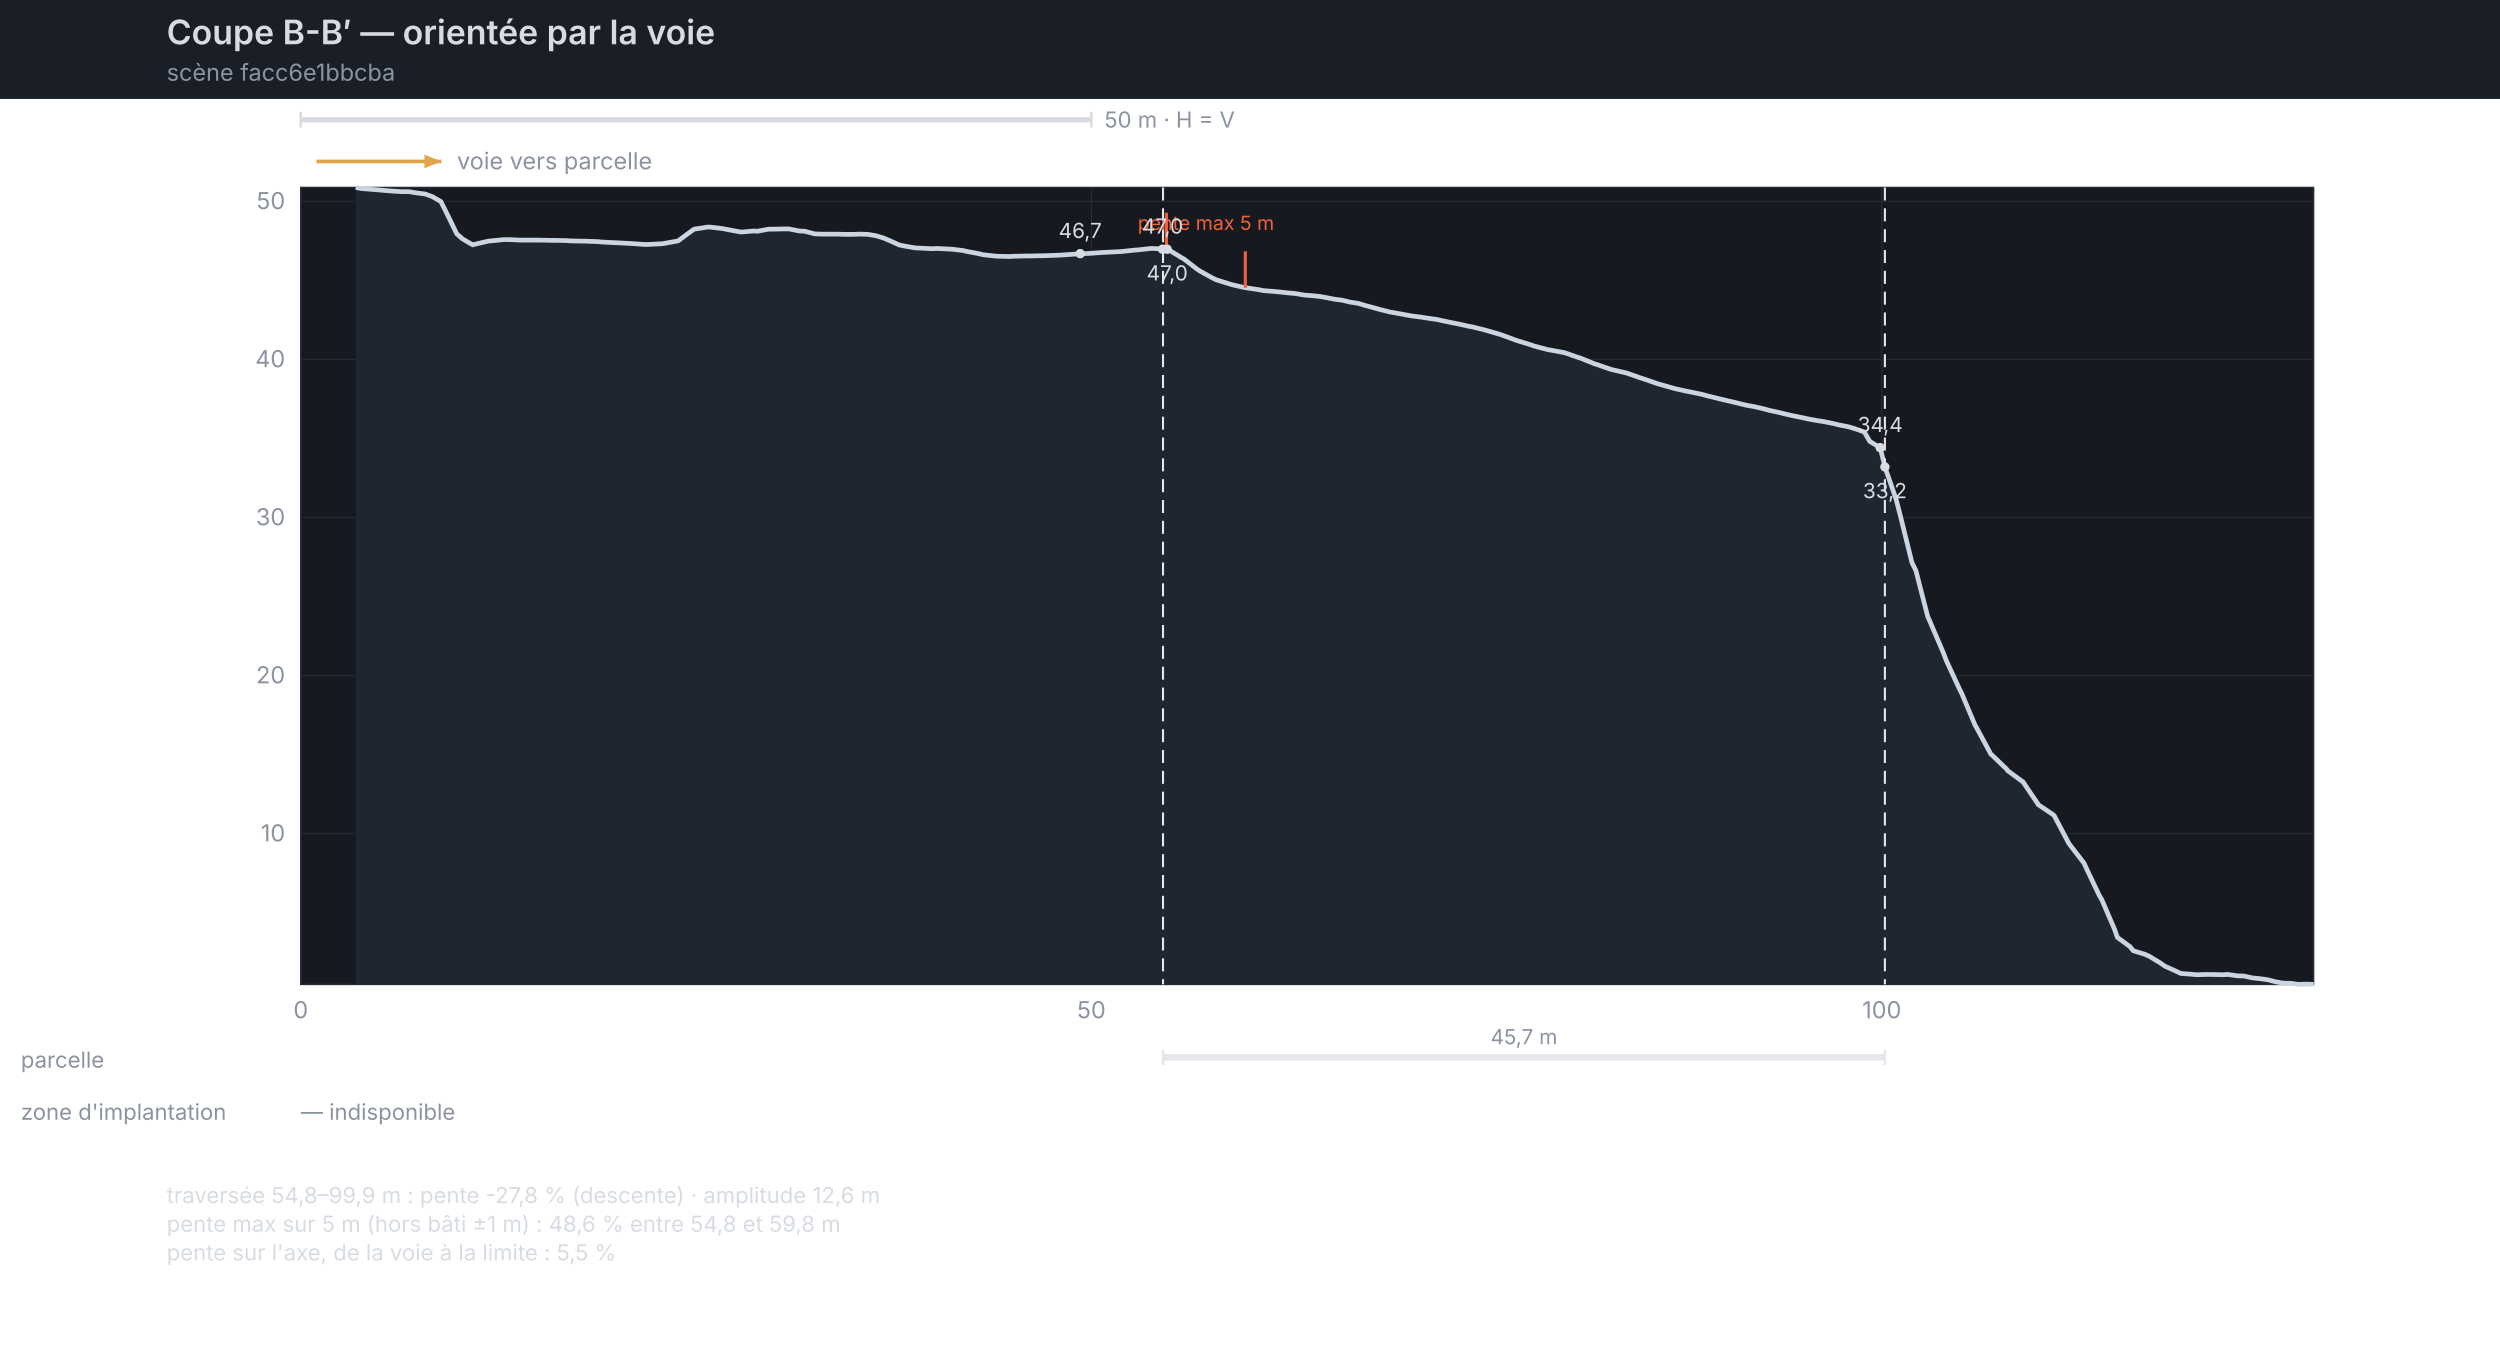
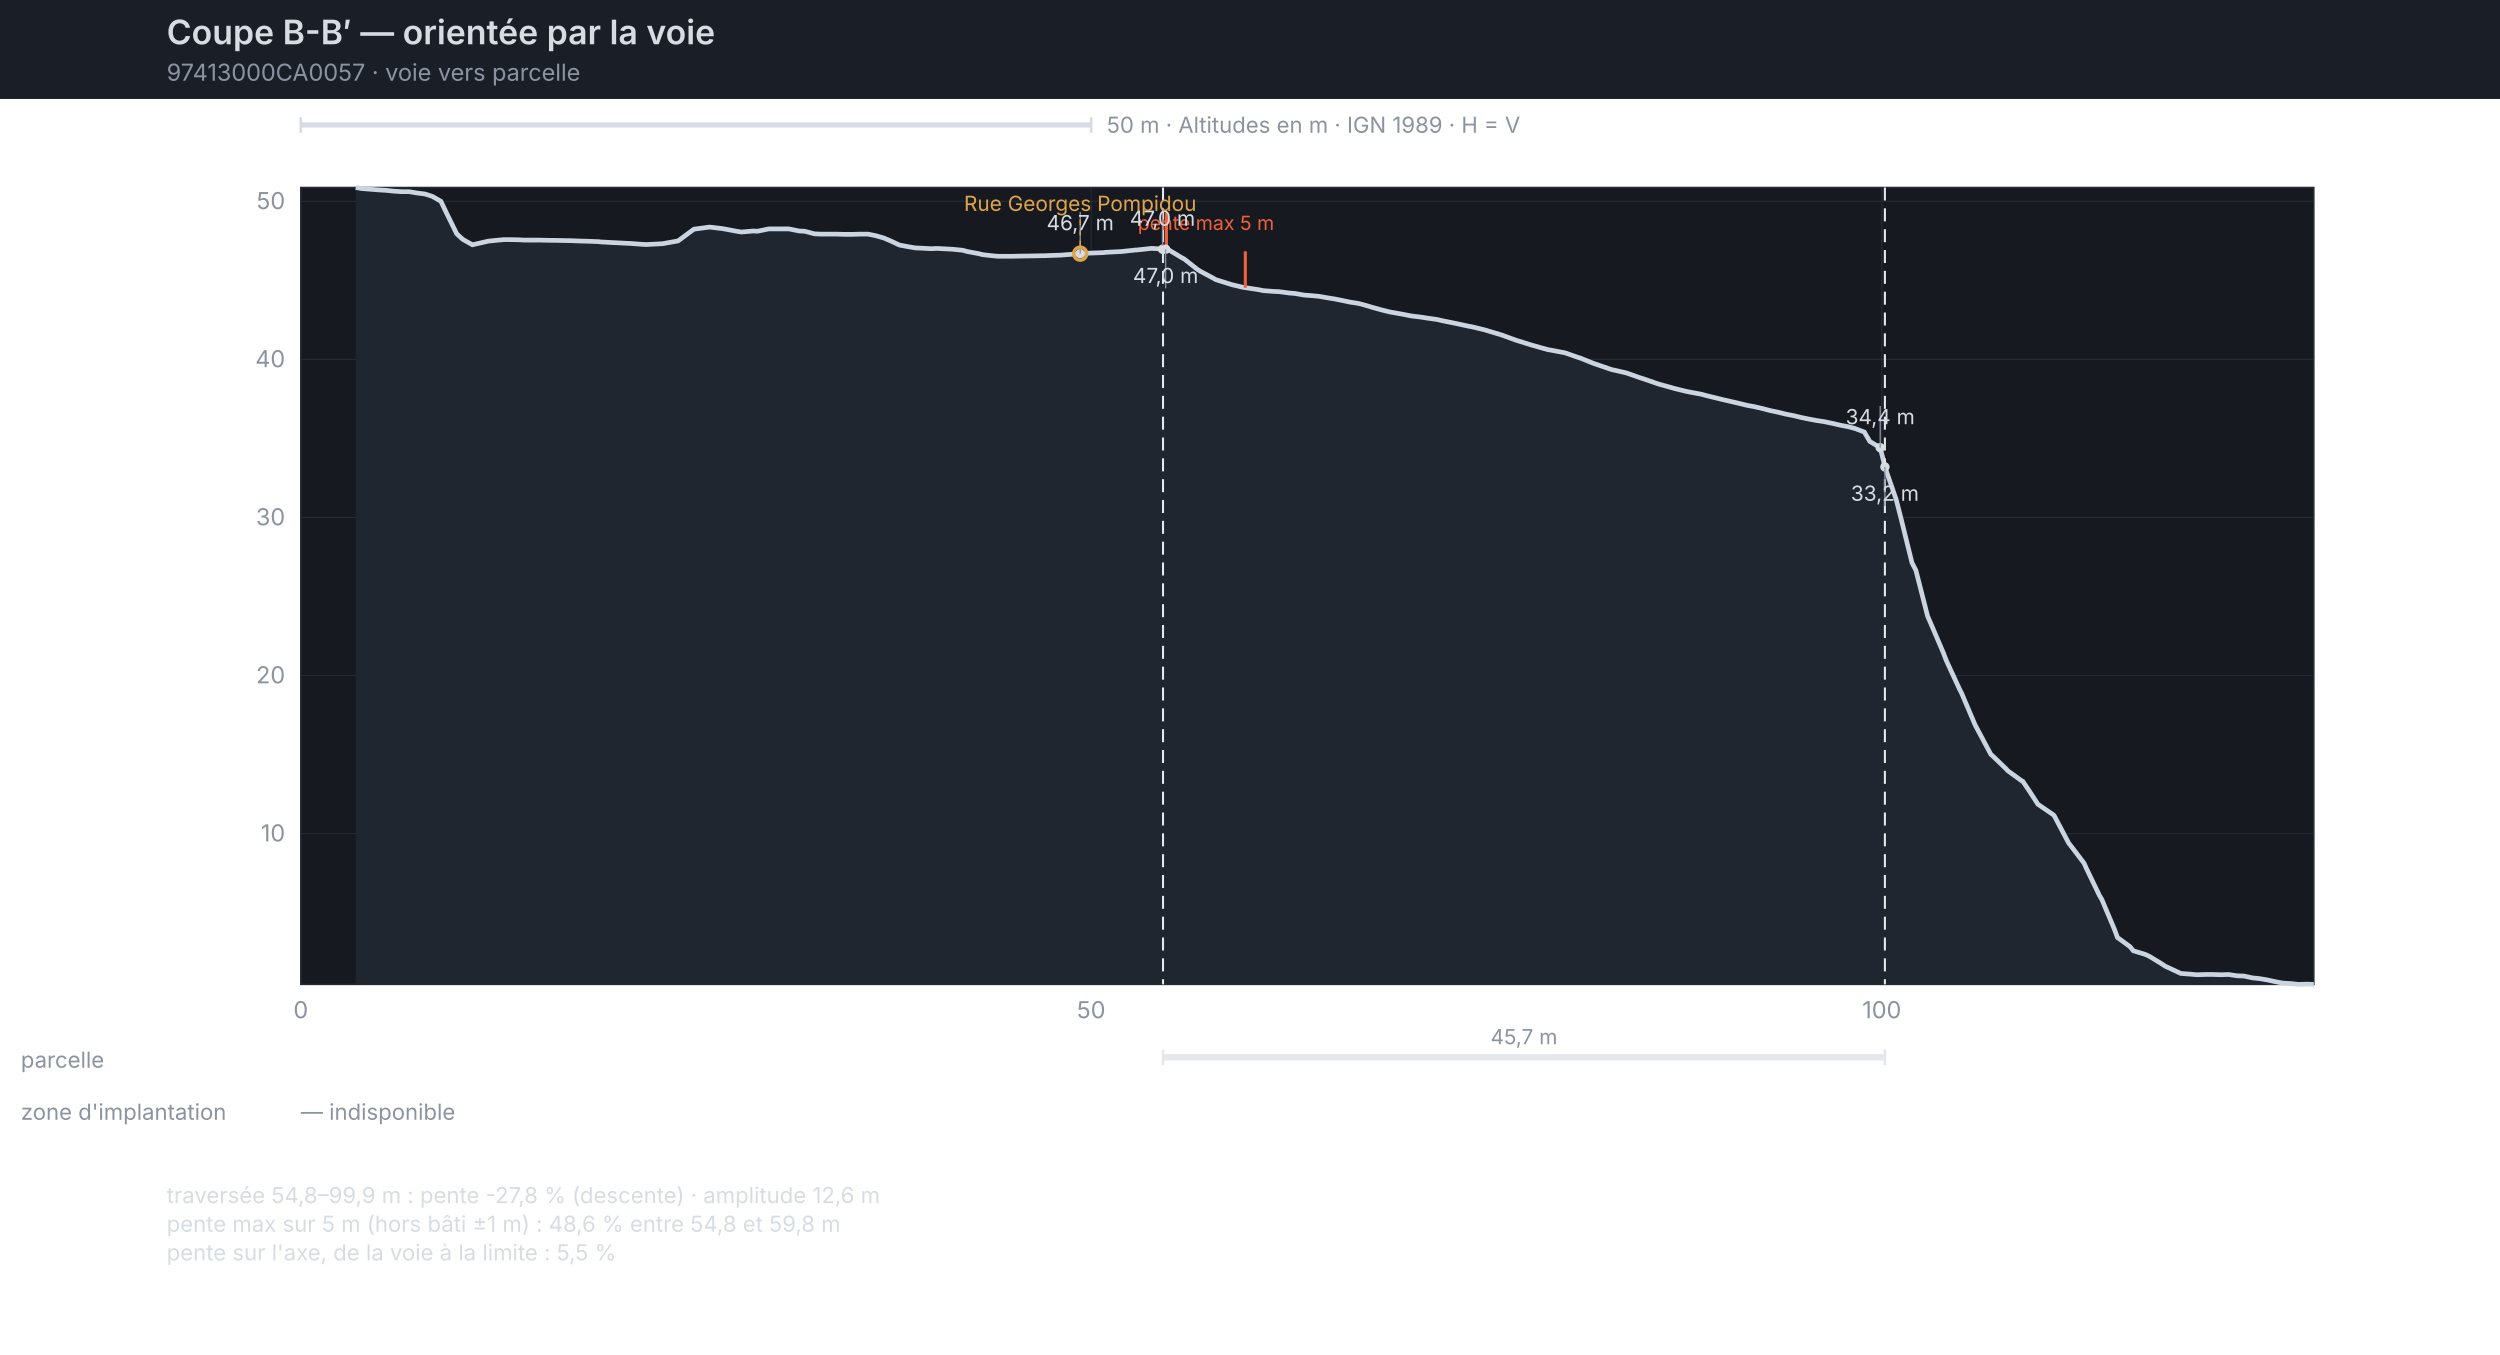
- <svg xmlns="http://www.w3.org/2000/svg" viewBox="0 0 960 520" width="960" height="520" role="img" aria-label="Coupe B-B′ — orientée par la voie" font-family="Inter, Helvetica, Arial, sans-serif" style="background:#0f1115">
+ <svg xmlns="http://www.w3.org/2000/svg" viewBox="0 0 960 520" width="960" height="520" role="img" aria-label="Coupe B-B′ — orientée par la voie" font-family="Inter, Helvetica, Arial, sans-serif" data-plot-x0="115.5" data-plot-x1="888.5" style="background:#0f1115">
  <rect x="0" y="0" width="960" height="38" fill="#1a1f27" />
  <text x="64" y="17" font-size="13" font-weight="600" fill="#d7dce3">Coupe B-B′ — orientée par la voie</text>
-   <text x="64" y="31" font-size="9" fill="#8b93a1">scène facc6e1bbcba</text>
-   <rect x="115.5" y="72" width="772.9" height="306.0" fill="#161a20" stroke="#262c35" stroke-width="0.6" />
+   <text x="64" y="31" font-size="9" fill="#8b93a1">97413000CA0057 · voie vers parcelle</text>
+   <rect x="115.5" y="72" width="773.0" height="306.0" fill="#161a20" stroke="#262c35" stroke-width="0.6" />
  <line x1="115.5" y1="72" x2="115.5" y2="378.0" stroke="#262c35" stroke-width="0.4" />
  <text x="115.5" y="391.0" text-anchor="middle" font-size="9" fill="#8b93a1">0</text>
-   <line x1="419.1" y1="72" x2="419.1" y2="378.0" stroke="#262c35" stroke-width="0.4" />
-   <text x="419.1" y="391.0" text-anchor="middle" font-size="9" fill="#8b93a1">50</text>
+   <line x1="419.0" y1="72" x2="419.0" y2="378.0" stroke="#262c35" stroke-width="0.4" />
+   <text x="419.0" y="391.0" text-anchor="middle" font-size="9" fill="#8b93a1">50</text>
  <line x1="722.6" y1="72" x2="722.6" y2="378.0" stroke="#262c35" stroke-width="0.4" />
  <text x="722.6" y="391.0" text-anchor="middle" font-size="9" fill="#8b93a1">100</text>
  <line x1="115.5" y1="320.1" x2="888.5" y2="320.1" stroke="#262c35" stroke-width="0.4" />
  <text x="109.5" y="323.1" text-anchor="end" font-size="9" fill="#8b93a1">10</text>
  <line x1="115.5" y1="259.4" x2="888.5" y2="259.4" stroke="#262c35" stroke-width="0.4" />
  <text x="109.5" y="262.4" text-anchor="end" font-size="9" fill="#8b93a1">20</text>
  <line x1="115.5" y1="198.7" x2="888.5" y2="198.7" stroke="#262c35" stroke-width="0.4" />
  <text x="109.5" y="201.7" text-anchor="end" font-size="9" fill="#8b93a1">30</text>
  <line x1="115.5" y1="138.0" x2="888.5" y2="138.0" stroke="#262c35" stroke-width="0.4" />
  <text x="109.5" y="141.0" text-anchor="end" font-size="9" fill="#8b93a1">40</text>
  <line x1="115.5" y1="77.3" x2="888.5" y2="77.3" stroke="#262c35" stroke-width="0.4" />
  <text x="109.5" y="80.3" text-anchor="end" font-size="9" fill="#8b93a1">50</text>
-   <polygon points="136.6,72.0 138.9,72.4 142.5,72.7 145.0,72.9 148.4,73.2 151.0,73.4 154.2,73.6 157.1,73.6 160.1,74.1 163.3,74.5 166.0,75.5 169.3,77.4 171.9,82.6 175.4,89.8 177.7,91.8 181.5,94.0 183.6,93.5 187.5,92.6 189.5,92.4 193.6,92.0 195.4,92.0 199.7,92.2 201.2,92.2 205.7,92.2 207.1,92.2 211.8,92.3 213.0,92.3 217.9,92.4 218.9,92.5 224.0,92.6 224.7,92.6 230.0,92.8 230.6,92.9 236.1,93.2 236.5,93.2 242.2,93.5 242.3,93.5 246.3,93.8 248.2,93.9 248.2,93.9 254.1,93.6 254.3,93.6 259.9,92.6 260.4,92.5 265.8,88.5 266.5,88.0 271.7,87.2 272.6,87.2 277.6,87.8 278.6,88.0 283.4,88.9 284.7,89.1 289.3,88.7 290.8,88.8 295.2,88.0 296.9,88.0 301.0,87.9 302.9,87.9 306.9,88.7 309.0,88.8 312.8,89.8 315.1,89.9 318.6,89.9 321.1,89.9 324.5,90.0 327.2,90.0 330.4,89.9 333.3,90.0 336.3,90.5 339.3,91.4 342.1,92.6 345.4,94.1 348.0,94.6 351.5,95.2 353.9,95.3 357.6,95.5 359.8,95.4 363.6,95.6 365.6,95.7 369.8,96.2 371.5,96.6 375.8,97.4 377.4,97.8 381.9,98.3 383.3,98.4 388.0,98.5 389.1,98.4 394.0,98.3 395.0,98.3 400.1,98.2 400.9,98.2 406.2,98.0 406.8,98.0 412.3,97.6 412.6,97.6 418.3,97.3 418.5,97.3 424.0,96.9 424.4,96.9 424.4,96.9 430.3,96.6 430.5,96.6 436.1,96.0 436.5,96.0 442.0,95.4 442.6,95.4 447.9,95.7 448.7,95.9 453.8,99.0 454.7,99.5 459.6,103.3 460.8,104.1 465.5,106.7 466.9,107.4 471.4,108.8 473.0,109.3 477.3,110.3 479.1,110.6 483.1,111.2 485.2,111.6 489.0,111.9 491.2,112.1 494.9,112.5 497.3,112.7 500.8,113.3 503.4,113.5 506.6,113.8 509.4,114.3 512.5,114.9 515.5,115.3 518.4,116.0 521.6,116.5 524.2,117.3 527.6,118.2 530.1,118.9 533.7,119.8 536.0,120.2 539.8,120.9 541.9,121.3 545.9,121.8 547.7,122.1 551.9,122.7 553.6,123.1 558.0,124.0 559.5,124.3 564.1,125.3 565.3,125.5 570.1,126.7 571.2,127.0 576.3,128.5 577.1,128.8 582.3,130.7 582.9,130.9 588.4,132.6 588.8,132.8 594.5,134.3 594.7,134.3 600.6,135.4 600.6,135.4 601.6,135.7 606.4,137.4 606.6,137.4 612.3,139.7 612.7,139.8 618.2,141.7 618.8,141.9 624.0,143.1 624.8,143.3 629.9,145.1 630.9,145.4 635.8,147.1 637.0,147.5 641.7,148.8 643.0,149.2 647.5,150.2 649.1,150.5 653.4,151.4 655.2,151.9 659.3,152.9 661.3,153.4 665.2,154.3 667.3,154.8 671.0,155.7 673.4,156.1 676.9,156.9 679.5,157.6 682.8,158.3 685.6,159.0 688.7,159.7 691.7,160.3 694.5,160.9 697.7,161.5 700.4,161.9 703.8,162.6 706.3,163.2 709.9,163.9 712.2,164.6 715.9,165.9 718.0,169.5 722.0,171.9 723.9,179.6 728.1,191.7 729.8,198.3 734.2,216.1 735.7,219.1 740.2,236.6 741.5,239.6 746.3,250.8 747.4,253.7 752.4,264.5 753.3,266.3 758.4,278.4 759.2,279.8 764.5,289.6 765.0,290.0 770.6,295.4 770.9,295.9 776.6,300.1 776.8,300.2 779.3,303.9 782.7,308.9 782.7,309.0 788.5,312.9 788.8,313.2 794.4,323.8 794.9,324.5 800.3,331.5 801.0,333.1 806.1,343.8 807.1,345.5 812.0,356.9 813.1,360.0 817.9,363.5 819.2,365.1 823.8,366.5 825.3,367.2 829.6,369.8 831.3,371.0 835.5,372.9 837.4,373.8 841.4,374.1 843.5,374.3 847.2,374.2 849.6,374.2 853.1,374.3 855.6,374.2 859.0,374.7 861.7,374.8 864.8,375.5 867.8,375.8 870.7,376.2 873.8,377.0 876.6,377.5 879.9,377.6 882.5,378.0 886.0,377.9 888.3,378.0 888.5,378.0 888.5,378.0 136.6,378.0" fill="#1f2630" stroke="none" />
-   <polyline points="136.6,72.0 138.9,72.4 142.5,72.7 145.0,72.9 148.4,73.2 151.0,73.4 154.2,73.6 157.1,73.6 160.1,74.1 163.3,74.5 166.0,75.5 169.3,77.4 171.9,82.6 175.4,89.8 177.7,91.8 181.5,94.0 183.6,93.5 187.5,92.6 189.5,92.4 193.6,92.0 195.4,92.0 199.7,92.2 201.2,92.2 205.7,92.2 207.1,92.2 211.8,92.3 213.0,92.3 217.9,92.4 218.9,92.5 224.0,92.6 224.7,92.6 230.0,92.8 230.6,92.9 236.1,93.2 236.5,93.2 242.2,93.5 242.3,93.5 246.3,93.8 248.2,93.9 248.2,93.9 254.1,93.6 254.3,93.6 259.9,92.6 260.4,92.5 265.8,88.5 266.5,88.0 271.7,87.2 272.6,87.2 277.6,87.8 278.6,88.0 283.4,88.9 284.7,89.1 289.3,88.7 290.8,88.8 295.2,88.0 296.9,88.0 301.0,87.9 302.9,87.9 306.9,88.7 309.0,88.8 312.8,89.8 315.1,89.9 318.6,89.9 321.1,89.9 324.5,90.0 327.2,90.0 330.4,89.9 333.3,90.0 336.3,90.5 339.3,91.4 342.1,92.6 345.4,94.1 348.0,94.6 351.5,95.2 353.9,95.3 357.6,95.5 359.8,95.4 363.6,95.6 365.6,95.7 369.8,96.2 371.5,96.6 375.8,97.4 377.4,97.8 381.9,98.3 383.3,98.4 388.0,98.5 389.1,98.4 394.0,98.3 395.0,98.3 400.1,98.2 400.9,98.2 406.2,98.0 406.8,98.0 412.3,97.6 412.6,97.6 418.3,97.3 418.5,97.3 424.0,96.9 424.4,96.9 424.4,96.9 430.3,96.6 430.5,96.6 436.1,96.0 436.5,96.0 442.0,95.4 442.6,95.4 447.9,95.7 448.7,95.9 453.8,99.0 454.7,99.5 459.6,103.3 460.8,104.1 465.5,106.7 466.9,107.4 471.4,108.8 473.0,109.3 477.3,110.3 479.1,110.6 483.1,111.2 485.2,111.6 489.0,111.9 491.2,112.1 494.9,112.5 497.3,112.7 500.8,113.3 503.4,113.5 506.6,113.8 509.4,114.3 512.5,114.9 515.5,115.3 518.4,116.0 521.6,116.5 524.2,117.3 527.6,118.2 530.1,118.9 533.7,119.8 536.0,120.2 539.8,120.9 541.9,121.3 545.9,121.8 547.7,122.1 551.9,122.7 553.6,123.1 558.0,124.0 559.5,124.3 564.1,125.3 565.3,125.5 570.1,126.7 571.2,127.0 576.3,128.5 577.1,128.8 582.3,130.7 582.9,130.9 588.4,132.6 588.8,132.8 594.5,134.3 594.7,134.3 600.6,135.4 600.6,135.4 601.6,135.7 606.4,137.4 606.6,137.4 612.3,139.7 612.7,139.8 618.2,141.7 618.8,141.9 624.0,143.1 624.8,143.3 629.9,145.1 630.9,145.4 635.8,147.1 637.0,147.5 641.7,148.8 643.0,149.2 647.5,150.2 649.1,150.5 653.4,151.4 655.2,151.9 659.3,152.9 661.3,153.4 665.2,154.3 667.3,154.8 671.0,155.7 673.4,156.1 676.9,156.9 679.5,157.6 682.8,158.3 685.6,159.0 688.7,159.7 691.7,160.3 694.5,160.9 697.7,161.5 700.4,161.9 703.8,162.6 706.3,163.2 709.9,163.9 712.2,164.6 715.9,165.9 718.0,169.5 722.0,171.9 723.9,179.6 728.1,191.7 729.8,198.3 734.2,216.1 735.7,219.1 740.2,236.6 741.5,239.6 746.3,250.8 747.4,253.7 752.4,264.5 753.3,266.3 758.4,278.4 759.2,279.8 764.5,289.6 765.0,290.0 770.6,295.4 770.9,295.9 776.6,300.1 776.8,300.2 779.3,303.9 782.7,308.9 782.7,309.0 788.5,312.9 788.8,313.2 794.4,323.8 794.9,324.5 800.3,331.5 801.0,333.1 806.1,343.8 807.1,345.5 812.0,356.9 813.1,360.0 817.9,363.5 819.2,365.1 823.8,366.5 825.3,367.2 829.6,369.8 831.3,371.0 835.5,372.9 837.4,373.8 841.4,374.1 843.5,374.3 847.2,374.2 849.6,374.2 853.1,374.3 855.6,374.2 859.0,374.7 861.7,374.8 864.8,375.5 867.8,375.8 870.7,376.2 873.8,377.0 876.6,377.5 879.9,377.6 882.5,378.0 886.0,377.9 888.3,378.0 888.5,378.0" fill="none" stroke="#cbd5e1" stroke-width="1.8" />
+   <polygon points="136.6,72.0 138.9,72.4 142.5,72.7 145.0,72.9 148.3,73.1 151.1,73.4 154.2,73.6 157.1,73.6 160.1,74.1 163.2,74.5 166.0,75.4 169.3,77.3 171.8,82.5 175.4,89.8 177.7,91.9 181.4,94.0 183.6,93.5 187.5,92.6 189.4,92.4 193.6,92.0 195.3,92.0 199.7,92.1 201.2,92.2 205.7,92.2 207.1,92.2 211.8,92.3 212.9,92.3 217.9,92.4 218.8,92.4 223.9,92.6 224.7,92.6 230.0,92.8 230.6,92.9 236.1,93.2 236.4,93.2 242.2,93.5 242.3,93.5 246.3,93.8 248.2,93.9 248.2,93.9 254.0,93.6 254.3,93.6 259.9,92.6 260.4,92.5 265.8,88.5 266.5,88.0 271.7,87.3 272.5,87.2 277.5,87.8 278.6,88.0 283.4,88.9 284.7,89.1 289.3,88.7 290.8,88.8 295.2,87.9 296.8,87.9 301.0,87.9 302.9,87.9 306.9,88.7 309.0,88.8 312.8,89.8 315.1,89.9 318.7,89.9 321.1,89.9 324.5,90.0 327.2,90.0 330.4,89.9 333.3,89.9 336.3,90.5 339.4,91.4 342.2,92.6 345.4,94.1 348.0,94.6 351.5,95.2 353.9,95.3 357.6,95.5 359.8,95.4 363.7,95.6 365.6,95.7 369.7,96.1 371.5,96.6 375.8,97.4 377.4,97.8 381.9,98.3 383.3,98.4 387.9,98.4 389.1,98.4 394.0,98.3 395.0,98.3 400.1,98.2 400.9,98.2 406.2,98.0 406.8,98.0 412.2,97.6 412.6,97.6 418.3,97.2 418.5,97.2 423.9,97.0 424.4,96.9 424.4,96.9 430.3,96.6 430.5,96.6 436.1,96.0 436.5,96.0 442.0,95.4 442.6,95.4 447.9,95.7 448.7,95.9 453.7,98.9 454.8,99.5 459.6,103.3 460.8,104.1 465.5,106.6 466.9,107.4 471.4,108.8 473.0,109.3 477.2,110.3 479.1,110.6 483.1,111.2 485.1,111.6 489.0,111.9 491.2,112.0 494.9,112.5 497.3,112.7 500.7,113.3 503.4,113.5 506.6,113.8 509.4,114.3 512.5,114.8 515.5,115.4 518.3,116.0 521.6,116.5 524.2,117.2 527.6,118.2 530.1,118.9 533.7,119.8 536.0,120.2 539.8,120.9 541.8,121.3 545.9,121.8 547.7,122.1 551.9,122.7 553.6,123.1 558.0,124.0 559.5,124.3 564.1,125.3 565.3,125.5 570.2,126.7 571.2,127.0 576.2,128.5 577.1,128.8 582.3,130.7 583.0,130.9 588.4,132.6 588.8,132.7 594.5,134.3 594.7,134.3 600.5,135.4 600.6,135.4 601.6,135.7 606.4,137.4 606.6,137.4 612.3,139.7 612.7,139.8 618.2,141.7 618.8,141.9 624.1,143.1 624.8,143.3 629.9,145.1 630.9,145.4 635.8,147.1 637.0,147.5 641.7,148.8 643.1,149.2 647.6,150.3 649.1,150.6 653.4,151.4 655.2,151.9 659.3,152.9 661.3,153.4 665.2,154.3 667.4,154.8 671.1,155.7 673.4,156.1 676.9,156.9 679.5,157.6 682.8,158.3 685.6,159.0 688.7,159.6 691.6,160.3 694.5,160.9 697.7,161.5 700.4,161.9 703.8,162.6 706.3,163.2 709.9,163.9 712.2,164.5 715.9,165.9 718.0,169.5 722.0,171.9 723.9,179.6 728.1,191.7 729.8,198.3 734.2,216.1 735.7,219.0 740.2,236.6 741.5,239.6 746.3,250.8 747.4,253.7 752.4,264.5 753.3,266.3 758.5,278.5 759.2,279.8 764.5,289.7 765.0,290.1 770.6,295.5 770.9,295.9 776.7,300.1 776.8,300.1 779.3,303.8 782.6,308.9 782.8,309.0 788.5,312.9 788.8,313.2 794.4,323.8 794.9,324.4 800.3,331.5 801.0,333.1 806.1,343.7 807.1,345.4 812.0,357.0 813.1,360.0 817.9,363.5 819.2,365.1 823.8,366.5 825.3,367.2 829.6,369.8 831.4,371.0 835.5,372.9 837.4,373.8 841.4,374.1 843.5,374.3 847.2,374.2 849.6,374.2 853.1,374.3 855.7,374.2 859.0,374.7 861.7,374.8 864.9,375.5 867.8,375.8 870.7,376.3 873.9,377.0 876.6,377.5 879.9,377.7 882.5,378.0 886.0,377.9 888.4,378.0 888.5,378.0 888.5,378.0 136.6,378.0" fill="#1f2630" stroke="none" />
+   <polyline points="136.6,72.0 138.9,72.4 142.5,72.7 145.0,72.9 148.3,73.1 151.1,73.4 154.2,73.6 157.1,73.6 160.1,74.1 163.2,74.5 166.0,75.4 169.3,77.3 171.8,82.5 175.4,89.8 177.7,91.9 181.4,94.0 183.6,93.5 187.5,92.6 189.4,92.4 193.6,92.0 195.3,92.0 199.7,92.1 201.2,92.2 205.7,92.2 207.1,92.2 211.8,92.3 212.9,92.3 217.9,92.4 218.8,92.4 223.9,92.6 224.7,92.6 230.0,92.8 230.6,92.9 236.1,93.2 236.4,93.2 242.2,93.5 242.3,93.5 246.3,93.8 248.2,93.9 248.2,93.9 254.0,93.6 254.3,93.6 259.9,92.6 260.4,92.5 265.8,88.5 266.5,88.0 271.7,87.3 272.5,87.2 277.5,87.8 278.6,88.0 283.4,88.9 284.7,89.1 289.3,88.7 290.8,88.8 295.2,87.9 296.8,87.9 301.0,87.9 302.9,87.9 306.9,88.7 309.0,88.8 312.8,89.8 315.1,89.9 318.7,89.9 321.1,89.9 324.5,90.0 327.2,90.0 330.4,89.9 333.3,89.9 336.3,90.5 339.4,91.4 342.2,92.6 345.4,94.1 348.0,94.6 351.5,95.2 353.9,95.3 357.6,95.5 359.8,95.4 363.7,95.6 365.6,95.7 369.7,96.1 371.5,96.6 375.8,97.4 377.4,97.8 381.9,98.3 383.3,98.4 387.9,98.4 389.1,98.4 394.0,98.3 395.0,98.3 400.1,98.2 400.9,98.2 406.2,98.0 406.8,98.0 412.2,97.6 412.6,97.6 418.3,97.2 418.5,97.2 423.9,97.0 424.4,96.9 424.4,96.9 430.3,96.6 430.5,96.6 436.1,96.0 436.5,96.0 442.0,95.4 442.6,95.4 447.9,95.7 448.7,95.9 453.7,98.9 454.8,99.5 459.6,103.3 460.8,104.1 465.5,106.6 466.9,107.4 471.4,108.8 473.0,109.3 477.2,110.3 479.1,110.6 483.1,111.2 485.1,111.6 489.0,111.9 491.2,112.0 494.9,112.5 497.3,112.7 500.7,113.3 503.4,113.5 506.6,113.8 509.4,114.3 512.5,114.8 515.5,115.4 518.3,116.0 521.6,116.5 524.2,117.2 527.6,118.2 530.1,118.9 533.7,119.8 536.0,120.2 539.8,120.9 541.8,121.3 545.9,121.8 547.7,122.1 551.9,122.7 553.6,123.1 558.0,124.0 559.5,124.3 564.1,125.3 565.3,125.5 570.2,126.7 571.2,127.0 576.2,128.5 577.1,128.8 582.3,130.7 583.0,130.9 588.4,132.6 588.8,132.7 594.5,134.3 594.7,134.3 600.5,135.4 600.6,135.4 601.6,135.7 606.4,137.4 606.6,137.4 612.3,139.7 612.7,139.8 618.2,141.7 618.8,141.9 624.1,143.1 624.8,143.3 629.9,145.1 630.9,145.4 635.8,147.1 637.0,147.5 641.7,148.8 643.1,149.2 647.6,150.3 649.1,150.6 653.4,151.4 655.2,151.9 659.3,152.9 661.3,153.4 665.2,154.3 667.4,154.8 671.1,155.7 673.4,156.1 676.9,156.9 679.5,157.6 682.8,158.3 685.6,159.0 688.7,159.6 691.6,160.3 694.5,160.9 697.7,161.5 700.4,161.9 703.8,162.6 706.3,163.2 709.9,163.9 712.2,164.5 715.9,165.9 718.0,169.5 722.0,171.9 723.9,179.6 728.1,191.7 729.8,198.3 734.2,216.1 735.7,219.0 740.2,236.6 741.5,239.6 746.3,250.8 747.4,253.7 752.4,264.5 753.3,266.3 758.5,278.5 759.2,279.8 764.5,289.7 765.0,290.1 770.6,295.5 770.9,295.9 776.7,300.1 776.8,300.1 779.3,303.8 782.6,308.9 782.8,309.0 788.5,312.9 788.8,313.2 794.4,323.8 794.9,324.4 800.3,331.5 801.0,333.1 806.1,343.7 807.1,345.4 812.0,357.0 813.1,360.0 817.9,363.5 819.2,365.1 823.8,366.5 825.3,367.2 829.6,369.8 831.4,371.0 835.5,372.9 837.4,373.8 841.4,374.1 843.5,374.3 847.2,374.2 849.6,374.2 853.1,374.3 855.7,374.2 859.0,374.7 861.7,374.8 864.9,375.5 867.8,375.8 870.7,376.3 873.9,377.0 876.6,377.5 879.9,377.7 882.5,378.0 886.0,377.9 888.4,378.0 888.5,378.0" fill="none" stroke="#cbd5e1" stroke-width="1.8" />
  <line x1="446.6" y1="72" x2="446.6" y2="378.0" stroke="#e5e7eb" stroke-width="0.8" stroke-dasharray="5 3" />
  <line x1="723.8" y1="72" x2="723.8" y2="378.0" stroke="#e5e7eb" stroke-width="0.8" stroke-dasharray="5 3" />
  <line x1="447.9" y1="95.7" x2="447.9" y2="81.7" stroke="#f0603a" stroke-width="1.2" />
  <line x1="478.2" y1="110.5" x2="478.2" y2="96.5" stroke="#f0603a" stroke-width="1.2" />
  <text x="463.1" y="88.3" text-anchor="middle" font-size="7.5" fill="#f0603a">pente max 5 m</text>
  <circle cx="414.8" cy="97.4" r="1.8" fill="#d7dce3" />
-   <text x="414.8" y="91.4" text-anchor="middle" font-size="8" fill="#d7dce3">46,7</text>
+   <line x1="414.8" y1="97.4" x2="414.8" y2="81.4" stroke="#8b93a1" stroke-width="0.5" />
+   <text x="414.8" y="88.4" text-anchor="middle" font-size="8" fill="#d7dce3">46,7 m</text>
  <circle cx="446.4" cy="95.7" r="1.8" fill="#d7dce3" />
-   <text x="446.4" y="89.7" text-anchor="middle" font-size="8" fill="#d7dce3">47,0</text>
-   <circle cx="448.2" cy="95.7" r="1.8" fill="#d7dce3" />
-   <text x="448.2" y="107.7" text-anchor="middle" font-size="8" fill="#d7dce3">47,0</text>
+   <line x1="446.4" y1="95.7" x2="446.4" y2="79.7" stroke="#8b93a1" stroke-width="0.5" />
+   <text x="446.4" y="86.7" text-anchor="middle" font-size="8" fill="#d7dce3">47,0 m</text>
+   <circle cx="447.6" cy="95.7" r="1.8" fill="#d7dce3" />
+   <line x1="447.6" y1="95.7" x2="447.6" y2="110.7" stroke="#8b93a1" stroke-width="0.5" />
+   <text x="447.6" y="108.7" text-anchor="middle" font-size="8" fill="#d7dce3">47,0 m</text>
  <circle cx="722.0" cy="171.9" r="1.8" fill="#d7dce3" />
-   <text x="722.0" y="165.9" text-anchor="middle" font-size="8" fill="#d7dce3">34,4</text>
+   <line x1="722.0" y1="171.9" x2="722.0" y2="155.9" stroke="#8b93a1" stroke-width="0.5" />
+   <text x="722.0" y="162.9" text-anchor="middle" font-size="8" fill="#d7dce3">34,4 m</text>
  <circle cx="723.8" cy="179.3" r="1.8" fill="#d7dce3" />
-   <text x="723.8" y="191.3" text-anchor="middle" font-size="8" fill="#d7dce3">33,2</text>
-   <line x1="121.5" y1="62.0" x2="169.5" y2="62.0" stroke="#e0a44a" stroke-width="1.4" />
-   <polygon points="169.5,62.0 163.0,64.6 163.0,59.4" fill="#e0a44a" />
-   <text x="175.5" y="65.0" font-size="9" fill="#8b93a1">voie vers parcelle</text>
-   <line x1="115.5" y1="46.0" x2="419.1" y2="46.0" stroke="#d7dce3" stroke-width="2" />
-   <line x1="115.5" y1="43.0" x2="115.5" y2="49.0" stroke="#d7dce3" stroke-width="1" />
-   <line x1="419.1" y1="43.0" x2="419.1" y2="49.0" stroke="#d7dce3" stroke-width="1" />
-   <text x="424.1" y="49.0" font-size="8.5" fill="#8b93a1">50 m · H = V</text>
+   <line x1="723.8" y1="179.3" x2="723.8" y2="194.3" stroke="#8b93a1" stroke-width="0.5" />
+   <text x="723.8" y="192.3" text-anchor="middle" font-size="8" fill="#d7dce3">33,2 m</text>
+   <circle cx="414.8" cy="97.4" r="2.5" fill="none" stroke="#e0a44a" stroke-width="1.3" />
+   <line x1="414.8" y1="94.4" x2="414.8" y2="83.0" stroke="#e0a44a" stroke-width="0.5" stroke-dasharray="2 2" />
+   <text x="414.8" y="81.0" text-anchor="middle" font-size="8" fill="#e0a44a">Rue Georges Pompidou</text>
+   <line x1="115.5" y1="48.0" x2="419.0" y2="48.0" stroke="#d7dce3" stroke-width="2" />
+   <line x1="115.5" y1="45.0" x2="115.5" y2="51.0" stroke="#d7dce3" stroke-width="1" />
+   <line x1="419.0" y1="45.0" x2="419.0" y2="51.0" stroke="#d7dce3" stroke-width="1" />
+   <text x="425.0" y="51.0" font-size="8.5" fill="#8b93a1">50 m · Altitudes en m · IGN 1989 · H = V</text>
  <text x="8" y="410.0" font-size="8.5" fill="#8b93a1">parcelle</text>
  <line x1="446.6" y1="406.0" x2="723.8" y2="406.0" stroke="#e5e7eb" stroke-width="2.5" />
  <line x1="446.6" y1="403.0" x2="446.6" y2="409.0" stroke="#e5e7eb" stroke-width="1" />
  <line x1="723.8" y1="403.0" x2="723.8" y2="409.0" stroke="#e5e7eb" stroke-width="1" />
  <text x="585.2" y="401.0" text-anchor="middle" font-size="8" fill="#8b93a1">45,7 m</text>
  <text x="8" y="430.0" font-size="8.5" fill="#8b93a1">zone d'implantation</text>
  <text x="115.5" y="430.0" font-size="8.5" fill="#8b93a1">— indisponible</text>
  <text x="64" y="462.0" font-size="8.5" fill="#d7dce3">traversée 54,8–99,9 m : pente -27,8 % (descente) · amplitude 12,6 m</text>
  <text x="64" y="473.0" font-size="8.5" fill="#d7dce3">pente max sur 5 m (hors bâti ±1 m) : 48,6 % entre 54,8 et 59,8 m</text>
  <text x="64" y="484.0" font-size="8.5" fill="#d7dce3">pente sur l'axe, de la voie à la limite : 5,5 %</text>
</svg>
